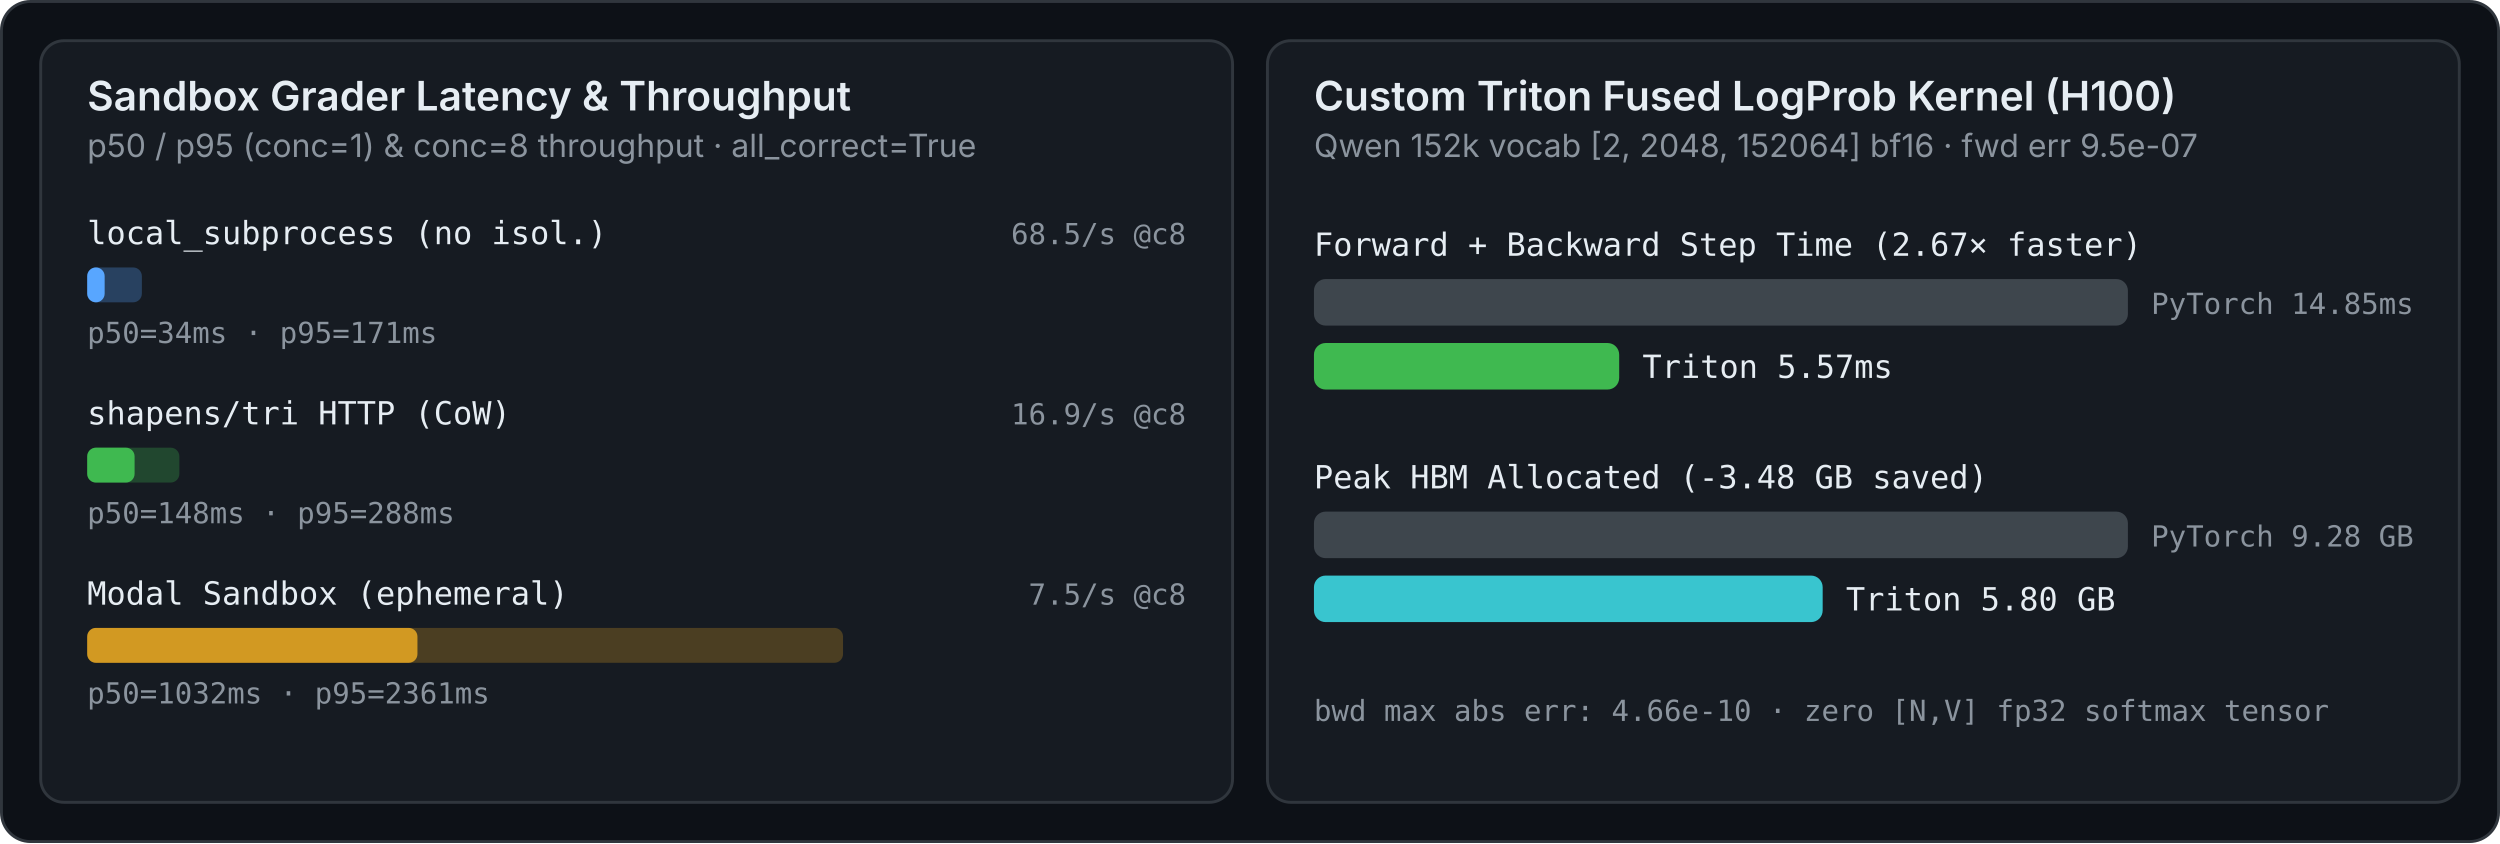
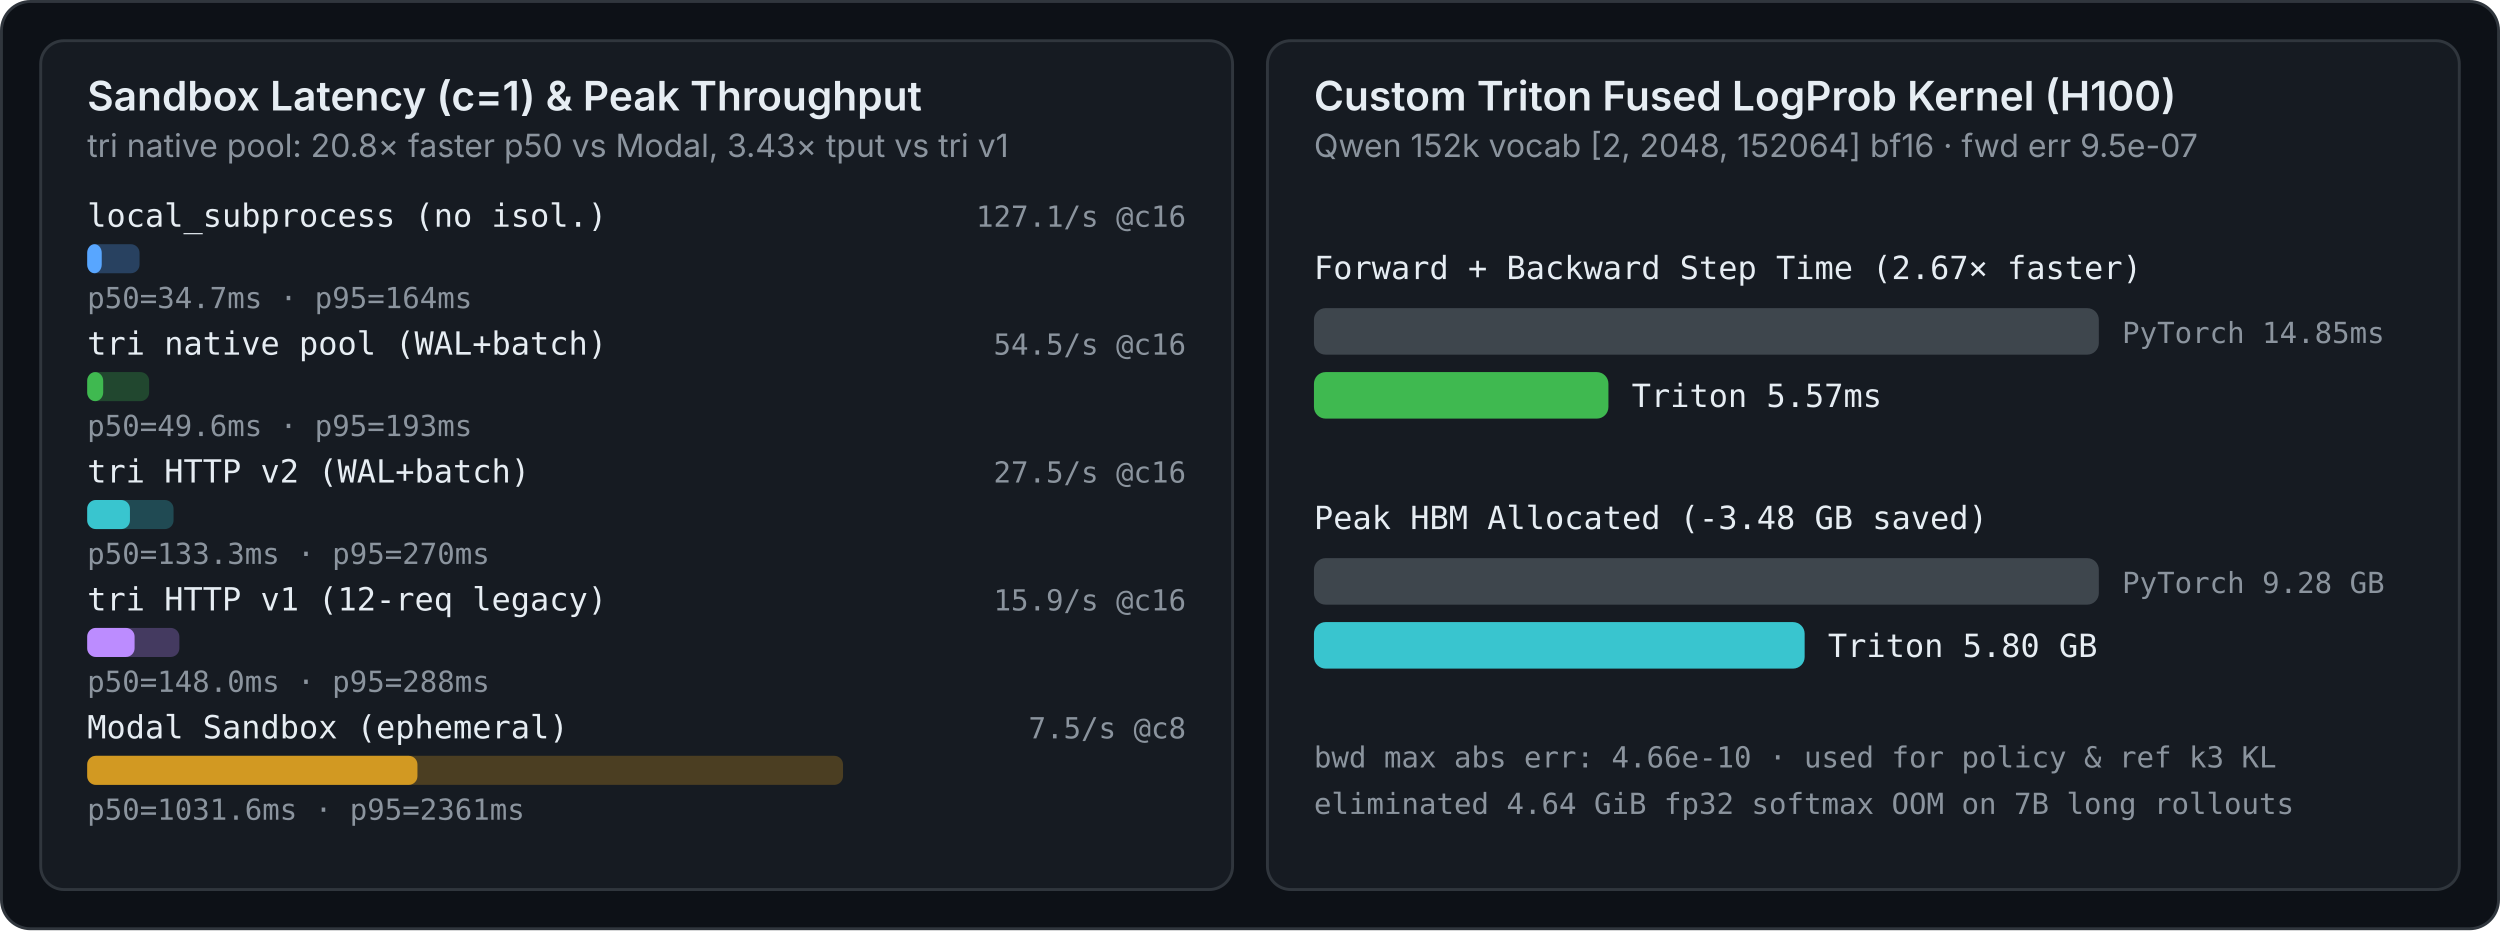
- <svg xmlns="http://www.w3.org/2000/svg" width="860" height="290" viewBox="0 0 860 290" role="img" aria-label="Systems Benchmarks: Sandbox Tail Latency &amp; Custom Triton Kernel">
+ <svg xmlns="http://www.w3.org/2000/svg" width="860" height="320" viewBox="0 0 860 320" role="img" aria-label="Systems Benchmarks: shapens/tri Scaling &amp; Custom Triton Kernel">
  <style>text { font-family: ui-monospace, SFMono-Regular, Menlo, Consolas, monospace; }.title { font-family: -apple-system, BlinkMacSystemFont, 'Segoe UI', sans-serif; font-size: 14px; font-weight: 600; fill: #e6edf3; }.sub { font-family: -apple-system, BlinkMacSystemFont, 'Segoe UI', sans-serif; font-size: 11px; fill: #8b949e; }.ax { font-size: 10px; fill: #8b949e; }.lbl { font-size: 11px; fill: #e6edf3; }.grid { stroke: #30363d; stroke-width: 1; stroke-dasharray: 2 3; }</style>
-   <rect x="0.5" y="0.5" width="859" height="289" rx="10" fill="#0d1117" stroke="#30363d" />
-   <rect x="14" y="14" width="410" height="262" rx="8" fill="#161b22" stroke="#30363d" />
-   <text x="30" y="38" class="title">Sandbox Grader Latency &amp; Throughput</text>
-   <text x="30" y="54" class="sub">p50 / p95 (conc=1) &amp; conc=8 throughput · all_correct=True</text>
-   <text x="30" y="84" class="lbl">local_subprocess (no isol.)</text>
-   <text x="408" y="84" text-anchor="end" class="ax">68.5/s @c8</text>
-   <rect x="30" y="92" width="18.8" height="12" rx="3" fill="#58a6ff" fill-opacity="0.28" />
-   <rect x="30" y="92" width="6.0" height="12" rx="3" fill="#58a6ff" />
-   <text x="30" y="118" class="ax">p50=34ms · p95=171ms</text>
-   <text x="30" y="146" class="lbl">shapens/tri HTTP (CoW)</text>
-   <text x="408" y="146" text-anchor="end" class="ax">16.9/s @c8</text>
-   <rect x="30" y="154" width="31.7" height="12" rx="3" fill="#3fb950" fill-opacity="0.28" />
-   <rect x="30" y="154" width="16.3" height="12" rx="3" fill="#3fb950" />
-   <text x="30" y="180" class="ax">p50=148ms · p95=288ms</text>
-   <text x="30" y="208" class="lbl">Modal Sandbox (ephemeral)</text>
-   <text x="408" y="208" text-anchor="end" class="ax">7.5/s @c8</text>
-   <rect x="30" y="216" width="260.0" height="12" rx="3" fill="#d29922" fill-opacity="0.28" />
-   <rect x="30" y="216" width="113.6" height="12" rx="3" fill="#d29922" />
-   <text x="30" y="242" class="ax">p50=1032ms · p95=2361ms</text>
-   <rect x="436" y="14" width="410" height="262" rx="8" fill="#161b22" stroke="#30363d" />
+   <rect x="0.5" y="0.5" width="859" height="319" rx="10" fill="#0d1117" stroke="#30363d" />
+   <rect x="14" y="14" width="410" height="292" rx="8" fill="#161b22" stroke="#30363d" />
+   <text x="30" y="38" class="title">Sandbox Latency (c=1) &amp; Peak Throughput</text>
+   <text x="30" y="54" class="sub">tri native pool: 20.8× faster p50 vs Modal, 3.43× tput vs tri v1</text>
+   <text x="30" y="78" class="lbl">local_subprocess (no isol.)</text>
+   <text x="408" y="78" text-anchor="end" class="ax">127.1/s @c16</text>
+   <rect x="30" y="84" width="18.0" height="10" rx="3" fill="#58a6ff" fill-opacity="0.28" />
+   <rect x="30" y="84" width="5.0" height="10" rx="3" fill="#58a6ff" />
+   <text x="30" y="106" class="ax">p50=34.7ms · p95=164ms</text>
+   <text x="30" y="122" class="lbl">tri native pool (WAL+batch)</text>
+   <text x="408" y="122" text-anchor="end" class="ax">54.5/s @c16</text>
+   <rect x="30" y="128" width="21.3" height="10" rx="3" fill="#3fb950" fill-opacity="0.28" />
+   <rect x="30" y="128" width="5.5" height="10" rx="3" fill="#3fb950" />
+   <text x="30" y="150" class="ax">p50=49.6ms · p95=193ms</text>
+   <text x="30" y="166" class="lbl">tri HTTP v2 (WAL+batch)</text>
+   <text x="408" y="166" text-anchor="end" class="ax">27.5/s @c16</text>
+   <rect x="30" y="172" width="29.7" height="10" rx="3" fill="#39c5cf" fill-opacity="0.28" />
+   <rect x="30" y="172" width="14.7" height="10" rx="3" fill="#39c5cf" />
+   <text x="30" y="194" class="ax">p50=133.3ms · p95=270ms</text>
+   <text x="30" y="210" class="lbl">tri HTTP v1 (12-req legacy)</text>
+   <text x="408" y="210" text-anchor="end" class="ax">15.9/s @c16</text>
+   <rect x="30" y="216" width="31.7" height="10" rx="3" fill="#bc8cff" fill-opacity="0.28" />
+   <rect x="30" y="216" width="16.3" height="10" rx="3" fill="#bc8cff" />
+   <text x="30" y="238" class="ax">p50=148.0ms · p95=288ms</text>
+   <text x="30" y="254" class="lbl">Modal Sandbox (ephemeral)</text>
+   <text x="408" y="254" text-anchor="end" class="ax">7.5/s @c8</text>
+   <rect x="30" y="260" width="260.0" height="10" rx="3" fill="#d29922" fill-opacity="0.28" />
+   <rect x="30" y="260" width="113.6" height="10" rx="3" fill="#d29922" />
+   <text x="30" y="282" class="ax">p50=1031.6ms · p95=2361ms</text>
+   <rect x="436" y="14" width="410" height="292" rx="8" fill="#161b22" stroke="#30363d" />
  <text x="452" y="38" class="title">Custom Triton Fused LogProb Kernel (H100)</text>
  <text x="452" y="54" class="sub">Qwen 152k vocab [2, 2048, 152064] bf16 · fwd err 9.5e-07</text>
-   <text x="452" y="88" class="lbl">Forward + Backward Step Time (2.67× faster)</text>
-   <rect x="452" y="96" width="280" height="16" rx="4" fill="#8b949e" fill-opacity="0.35" />
-   <text x="740" y="108" class="ax">PyTorch 14.85ms</text>
-   <rect x="452" y="118" width="105.0" height="16" rx="4" fill="#3fb950" />
-   <text x="565.0" y="130" class="lbl">Triton 5.57ms</text>
-   <text x="452" y="168" class="lbl">Peak HBM Allocated (-3.48 GB saved)</text>
-   <rect x="452" y="176" width="280" height="16" rx="4" fill="#8b949e" fill-opacity="0.35" />
-   <text x="740" y="188" class="ax">PyTorch 9.28 GB</text>
-   <rect x="452" y="198" width="175.0" height="16" rx="4" fill="#39c5cf" />
-   <text x="635.0" y="210" class="lbl">Triton 5.80 GB</text>
-   <text x="452" y="248" class="ax">bwd max abs err: 4.66e-10 · zero [N,V] fp32 softmax tensor</text>
+   <text x="452" y="96" class="lbl">Forward + Backward Step Time (2.67× faster)</text>
+   <rect x="452" y="106" width="270" height="16" rx="4" fill="#8b949e" fill-opacity="0.35" />
+   <text x="730" y="118" class="ax">PyTorch 14.85ms</text>
+   <rect x="452" y="128" width="101.3" height="16" rx="4" fill="#3fb950" />
+   <text x="561.3" y="140" class="lbl">Triton 5.57ms</text>
+   <text x="452" y="182" class="lbl">Peak HBM Allocated (-3.48 GB saved)</text>
+   <rect x="452" y="192" width="270" height="16" rx="4" fill="#8b949e" fill-opacity="0.35" />
+   <text x="730" y="204" class="ax">PyTorch 9.28 GB</text>
+   <rect x="452" y="214" width="168.8" height="16" rx="4" fill="#39c5cf" />
+   <text x="628.8" y="226" class="lbl">Triton 5.80 GB</text>
+   <text x="452" y="264" class="ax">bwd max abs err: 4.66e-10 · used for policy &amp; ref k3 KL</text>
+   <text x="452" y="280" class="ax">eliminated 4.64 GiB fp32 softmax OOM on 7B long rollouts</text>
</svg>
